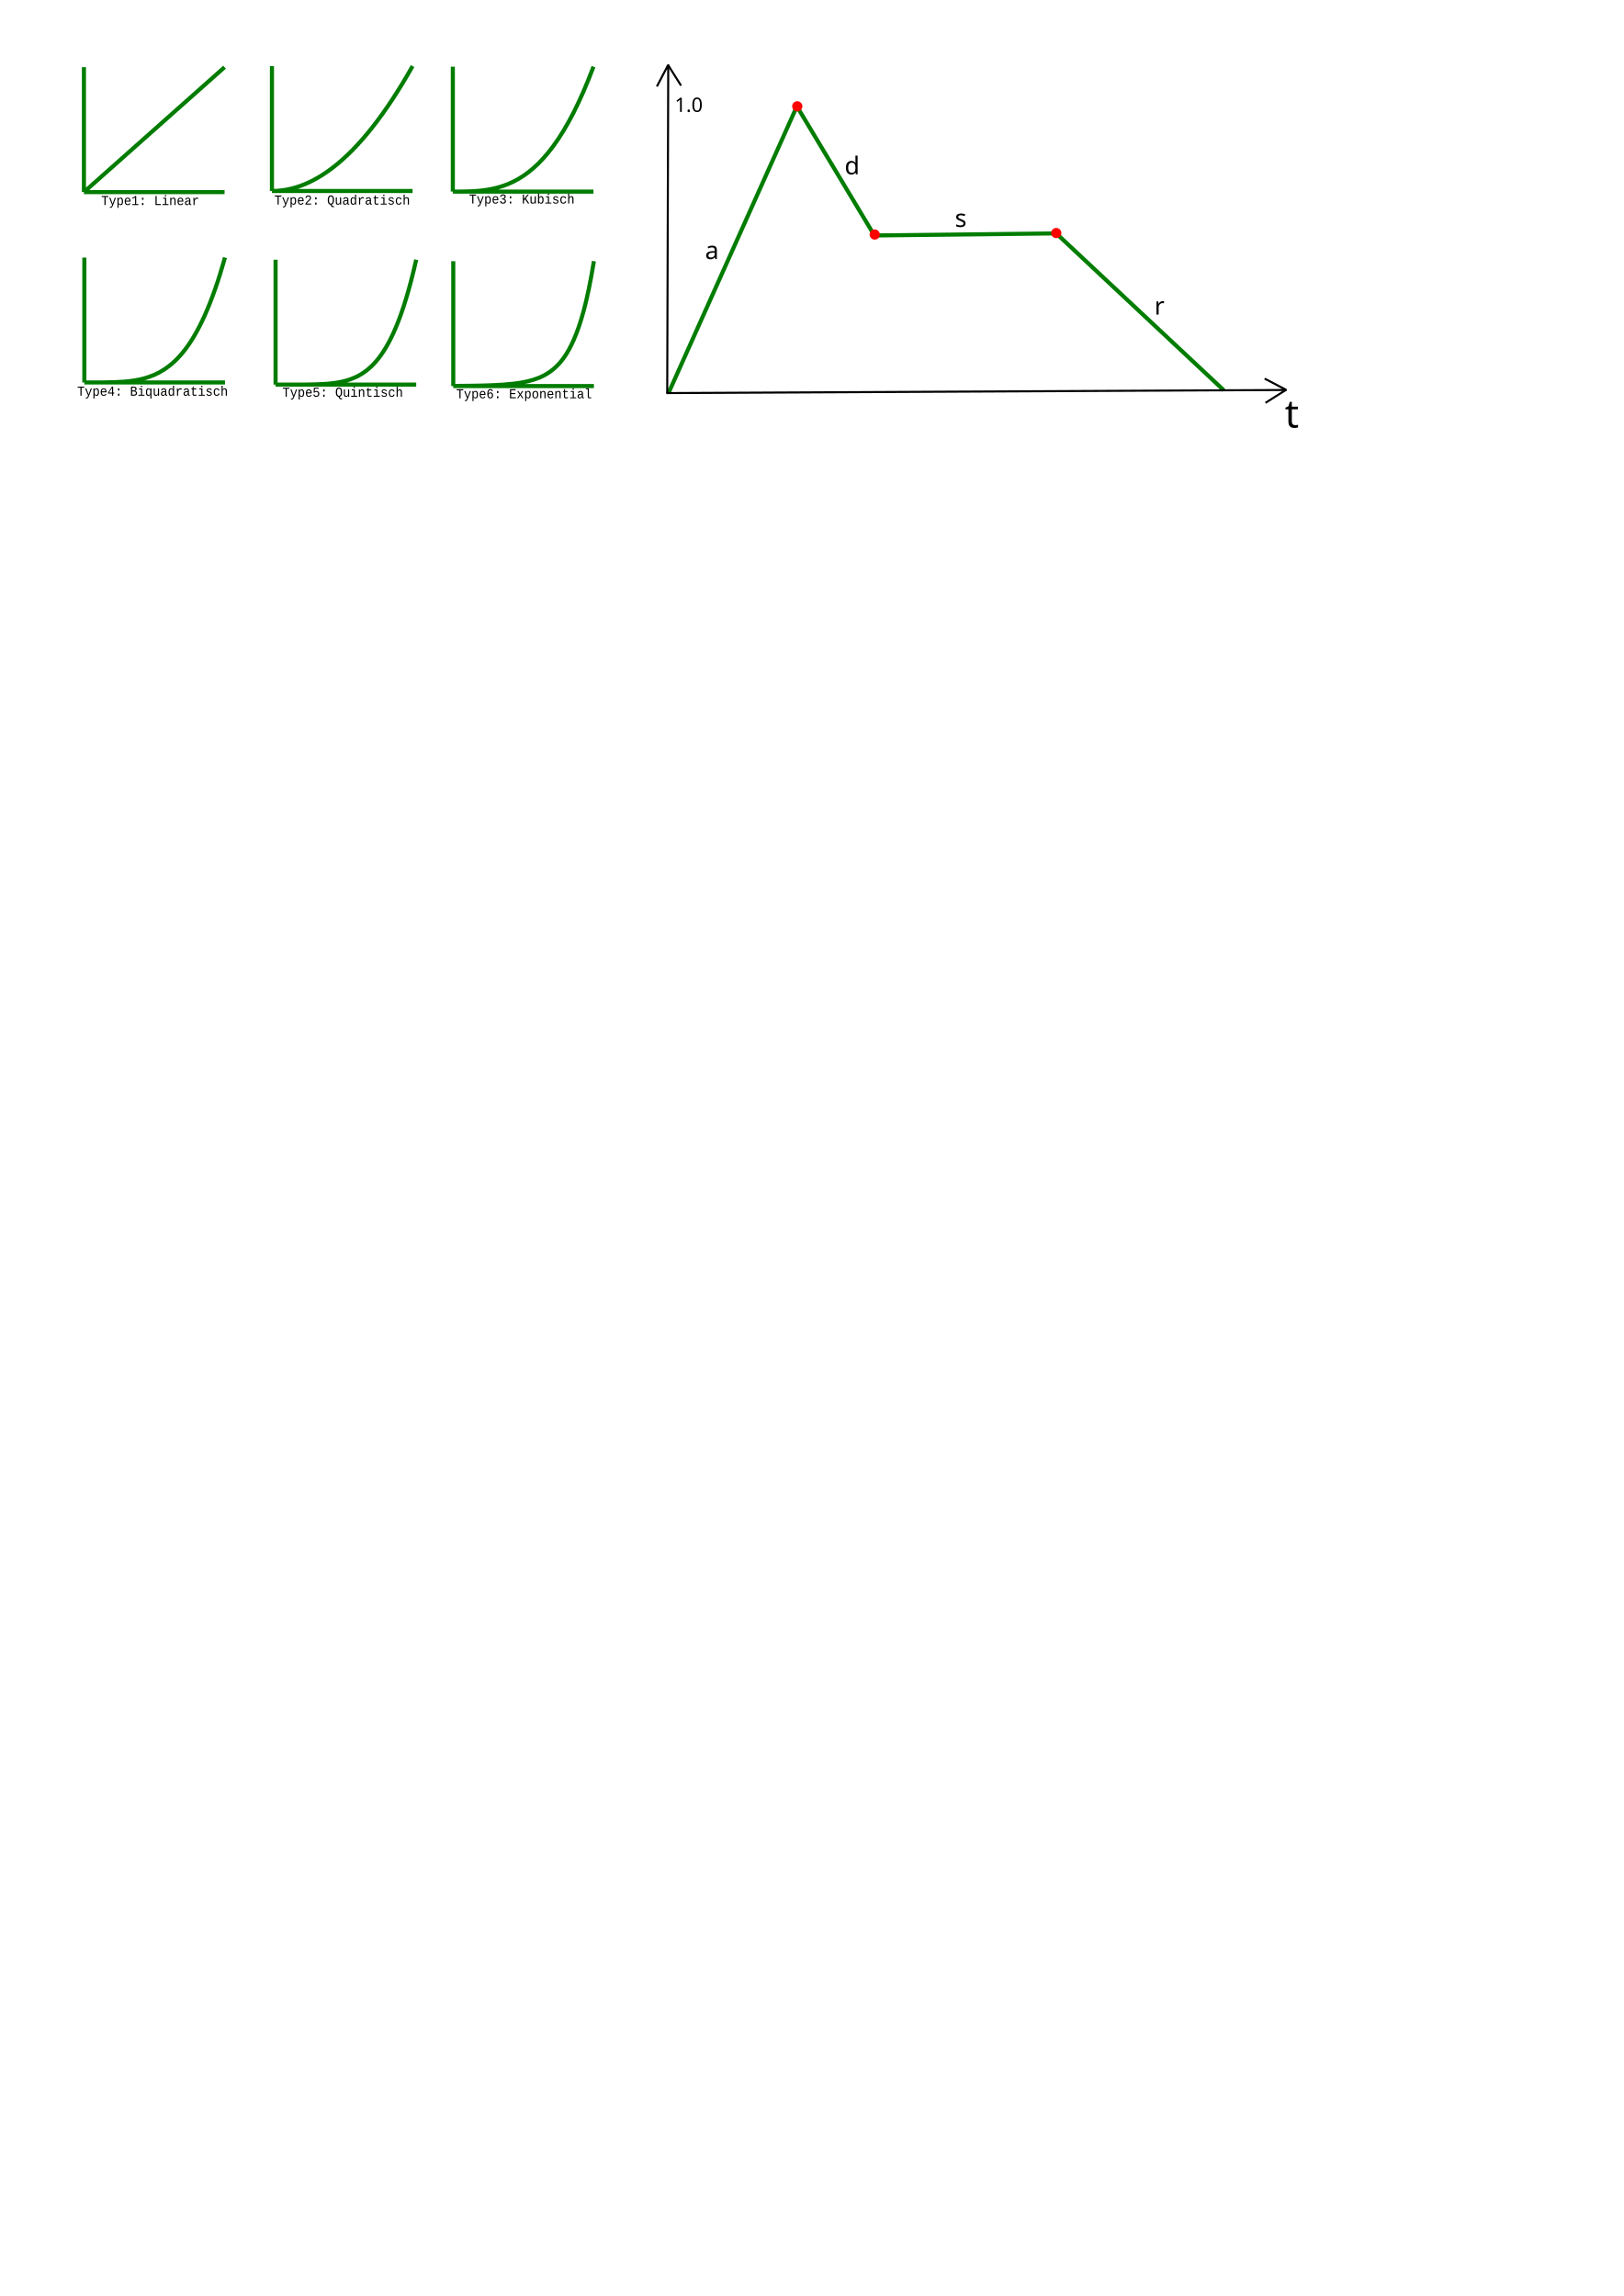
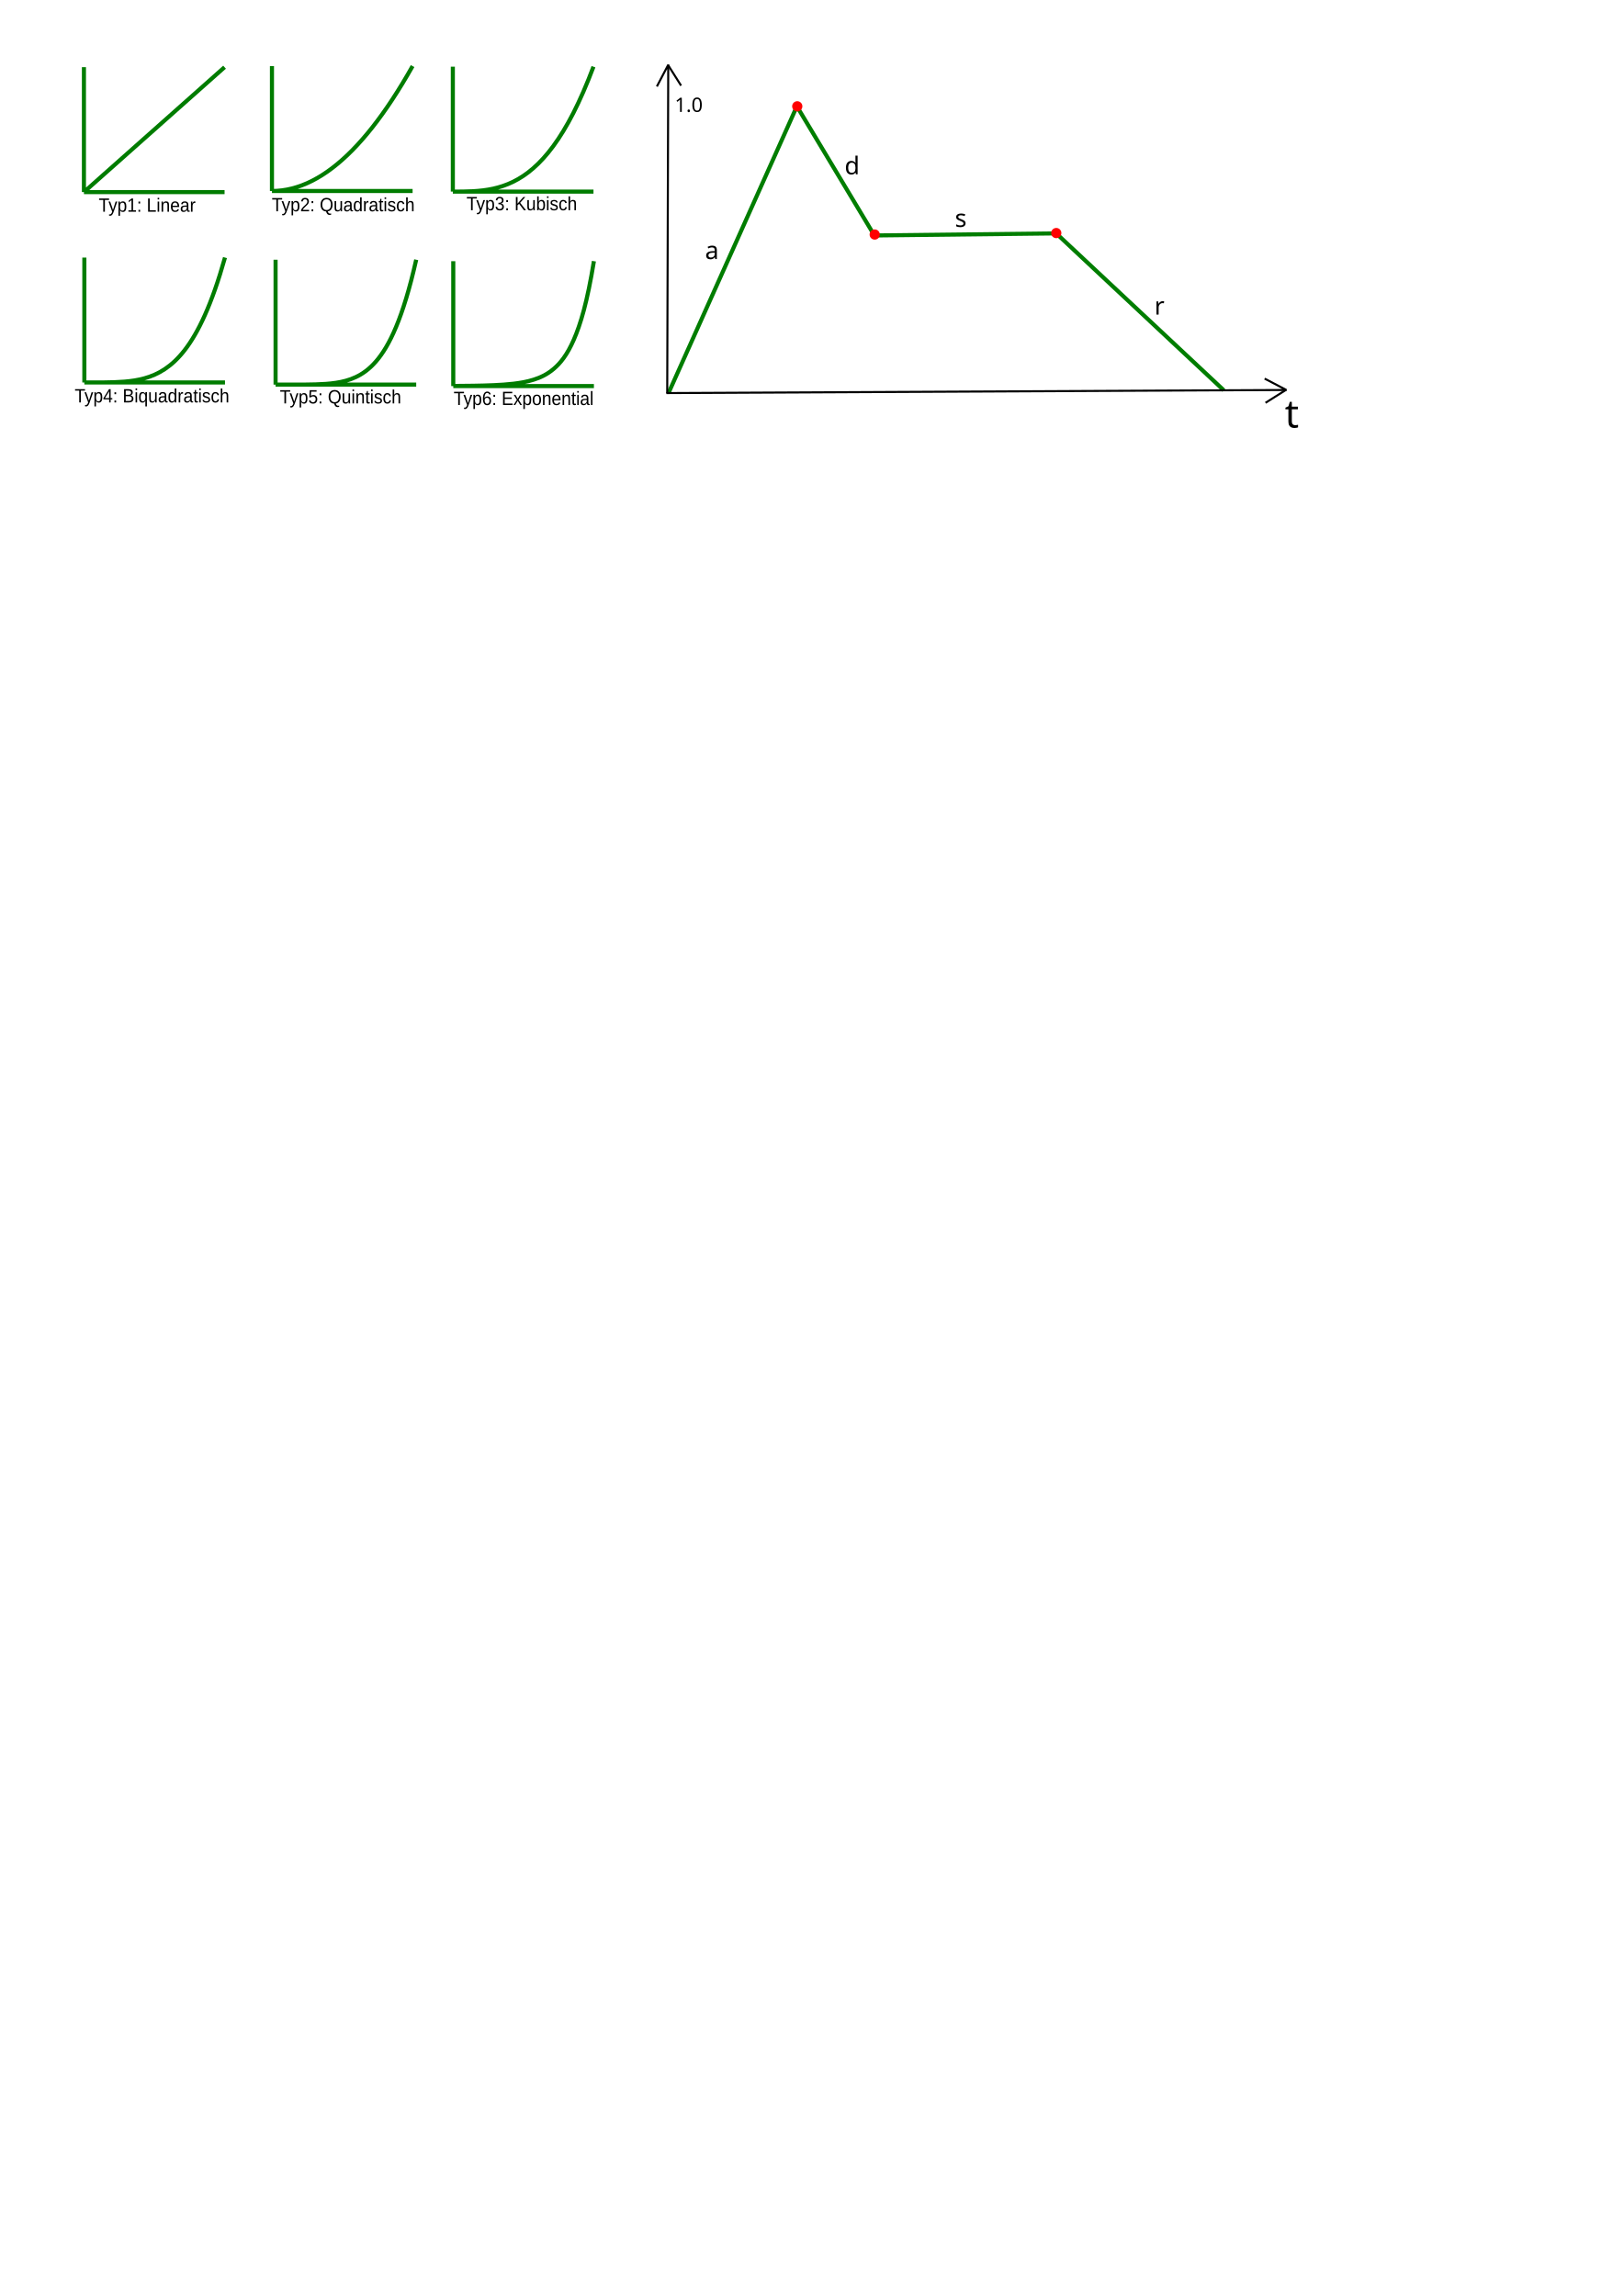
<svg xmlns="http://www.w3.org/2000/svg" width="210mm" height="297mm" id="svg2" version="1.1">
+   <defs>
+     <style type="text/css">
+ 			.text{
+ 				font-size: 12;
+ 			}
+ 		</style>
+   </defs>
  <defs id="defs4" />
  <g id="layer1">
    <g id="g3138" transform="translate(-91.92389,-419.2133)">
      <path style="fill:#ffff00;stroke:#007c00;stroke-width:2;stroke-miterlimit:4;stroke-opacity:1;stroke-dasharray:none;stroke-dashoffset:0" d="m 132.95,513.129 68.75,0 m -68.75,0 0,-61.071 m 0,61.071 c 3.274,-2.908 6.548,-5.816 9.821,-8.724 3.274,-2.908 6.548,-5.816 9.821,-8.724 3.274,-2.908 6.548,-5.816 9.821,-8.724 3.274,-2.908 6.548,-5.816 9.821,-8.724 3.274,-2.908 6.548,-5.816 9.821,-8.724 3.274,-2.908 6.548,-5.816 9.821,-8.724 3.274,-2.908 6.548,-5.816 9.821,-8.724" title="x" id="path4251" />
      <path id="path4272" title="x*x" d="m 224.86,512.593 68.75,0 m -68.75,0 0,-61.071 m 0,61.071 c 3.274,-4.1e-4 6.548,-0.416 9.821,-1.246 3.274,-0.83 6.548,-2.078 9.821,-3.739 3.274,-1.661 6.548,-3.739 9.821,-6.232 3.274,-2.492 6.548,-5.401 9.821,-8.724 3.274,-3.323 6.548,-7.063 9.821,-11.217 3.274,-4.154 6.548,-8.725 9.821,-13.71 3.274,-4.985 6.548,-10.387 9.821,-16.203" style="fill:none;stroke:#007c00;stroke-width:2;stroke-miterlimit:4;stroke-opacity:1;stroke-dasharray:none;stroke-dashoffset:0" />
      <path id="path4313" title="x*x*x" d="m 313.28,512.889 68.75,0 m -68.75,0 0,-61.071 m 0,61.071 c 3.274,0 6.548,-1.8e-4 9.821,-0.178 3.274,-0.178 6.548,-0.535 9.821,-1.246 3.274,-0.712 6.548,-1.781 9.821,-3.383 3.274,-1.602 6.548,-3.74 9.821,-6.588 3.274,-2.848 6.548,-6.411 9.821,-10.861 3.274,-4.45 6.548,-9.794 9.821,-16.203 3.274,-6.409 6.548,-13.889 9.821,-22.612" style="fill:none;stroke:#007c00;stroke-width:2;stroke-miterlimit:4;stroke-opacity:1;stroke-dasharray:none;stroke-dashoffset:0" />
      <path style="fill:none;stroke:#007c00;stroke-width:2;stroke-miterlimit:4;stroke-opacity:1;stroke-dasharray:none;stroke-dashoffset:0" d="m 133.157,606.202 68.75,0 m -68.75,0 0,-61.071 m 0,61.071 c 3.274,0 6.548,0.008 9.821,-0.025 3.274,-0.034 6.548,-0.11 9.821,-0.382 3.274,-0.271 6.548,-0.738 9.821,-1.653 3.274,-0.915 6.548,-2.282 9.821,-4.451 3.274,-2.17 6.548,-5.148 9.821,-9.386 3.274,-4.238 6.548,-9.744 9.821,-17.067 3.274,-7.324 6.548,-16.476 9.821,-28.107" title="x*x*x*x" id="path4334" />
      <path id="path4355" title="x*x*x*x*x" d="m 226.628,607.255 68.75,0 m -68.75,0 0,-61.071 m 0,61.071 c 3.274,0 6.548,0.002 9.821,-0.004 3.274,-0.006 6.548,-0.016 9.821,-0.113 3.274,-0.097 6.548,-0.276 9.821,-0.767 3.274,-0.49 6.548,-1.288 9.821,-2.838 3.274,-1.55 6.548,-3.851 9.821,-7.634 3.274,-3.784 6.548,-9.054 9.821,-16.9 3.274,-7.846 6.548,-18.279 9.821,-32.816" style="fill:none;stroke:#007c00;stroke-width:2;stroke-miterlimit:4;stroke-opacity:1;stroke-dasharray:none;stroke-dashoffset:0" />
      <path style="fill:none;stroke:#007c00;stroke-width:2;stroke-miterlimit:4;stroke-opacity:1;stroke-dasharray:none;stroke-dashoffset:0" d="m 313.49,607.97 68.75,0 m -68.75,0 0,-61.071 m 0,61.012 c 3.274,-0.02 6.548,-0.048 9.821,-0.101 3.274,-0.053 6.548,-0.129 9.821,-0.272 3.274,-0.143 6.548,-0.347 9.821,-0.731 3.274,-0.384 6.548,-0.935 9.821,-1.968 3.274,-1.033 6.548,-2.517 9.821,-5.297 3.274,-2.781 6.548,-6.774 9.821,-14.259 3.274,-7.485 6.548,-18.236 9.821,-38.383" title="pow(2., 10. * (x -1.0))" id="path4687" />
-       <text transform="scale(0.9565208,1.045456)" id="text2996" y="496.863" x="147.856" style="font-size:6.419px;font-style:normal;font-weight:normal;line-height:125%;letter-spacing:0px;word-spacing:0px;fill:#000000;fill-opacity:1;stroke:none;font-family:Sans" xml:space="preserve">
-         <tspan style="font-style:normal;font-variant:normal;font-weight:normal;font-stretch:normal;font-family:Courier New;-inkscape-font-specification:Courier New" y="496.863" x="147.856" id="tspan2998">Type1: Linear</tspan>
+       <text transform="scale(0.9565208,1.045456)" id="text2996" y="500.003" x="146.536" xml:space="preserve" class="text" style="font-size:9px;font-style:normal;font-variant:normal;font-weight:normal;font-stretch:normal;font-family:Arial;-inkscape-font-specification:Arial">
+         <tspan style="font-size:9px;font-style:normal;font-variant:normal;font-weight:normal;font-stretch:normal;font-family:Arial;-inkscape-font-specification:Arial" y="500.003" x="146.536" id="tspan2998">Typ1: Linear</tspan>
      </text>
-       <text transform="scale(0.9565208,1.045456)" id="text2996-6" y="496.656" x="236.315" style="font-size:6.419px;font-style:normal;font-weight:normal;line-height:125%;letter-spacing:0px;word-spacing:0px;fill:#000000;fill-opacity:1;stroke:none;font-family:Sans" xml:space="preserve">
-         <tspan style="font-style:normal;font-variant:normal;font-weight:normal;font-stretch:normal;font-family:Courier New;-inkscape-font-specification:Courier New" y="496.656" x="236.315" id="tspan2998-7">Type2: Quadratisch</tspan>
+       <text transform="scale(0.9565208,1.045456)" id="text2996-6" y="499.796" x="234.995" xml:space="preserve" class="text" style="font-size:9px;font-style:normal;font-variant:normal;font-weight:normal;font-stretch:normal;font-family:Arial;-inkscape-font-specification:Arial">
+         <tspan style="font-size:9px;font-style:normal;font-variant:normal;font-weight:normal;font-stretch:normal;font-family:Arial;-inkscape-font-specification:Arial" y="499.796" x="234.995" id="tspan2998-7">Typ2: Quadratisch</tspan>
      </text>
-       <text transform="scale(0.9565208,1.045456)" id="text2996-6-4" y="586.032" x="135.577" style="font-size:6.419px;font-style:normal;font-weight:normal;line-height:125%;letter-spacing:0px;word-spacing:0px;fill:#000000;fill-opacity:1;stroke:none;font-family:Sans" xml:space="preserve">
-         <tspan style="font-style:normal;font-variant:normal;font-weight:normal;font-stretch:normal;font-family:Courier New;-inkscape-font-specification:Courier New" y="586.032" x="135.577" id="tspan2998-7-3">Type4: Biquadratisch</tspan>
+       <text transform="scale(0.9565208,1.045456)" id="text2996-6-4" y="589.172" x="134.257" xml:space="preserve" class="text" style="font-size:9px;font-style:normal;font-variant:normal;font-weight:normal;font-stretch:normal;font-family:Arial;-inkscape-font-specification:Arial">
+         <tspan style="font-size:9px;font-style:normal;font-variant:normal;font-weight:normal;font-stretch:normal;font-family:Arial;-inkscape-font-specification:Arial" y="589.172" x="134.257" id="tspan2998-7-3">Typ4: Biquadratisch</tspan>
      </text>
-       <text transform="scale(0.9565208,1.045456)" id="text2996-6-4-7" y="496.173" x="335.814" style="font-size:6.419px;font-style:normal;font-weight:normal;line-height:125%;letter-spacing:0px;word-spacing:0px;fill:#000000;fill-opacity:1;stroke:none;font-family:Sans" xml:space="preserve">
-         <tspan style="font-style:normal;font-variant:normal;font-weight:normal;font-stretch:normal;font-family:Courier New;-inkscape-font-specification:Courier New" y="496.173" x="335.814" id="tspan2998-7-3-7">Type3: Kubisch</tspan>
+       <text transform="scale(0.9565208,1.045456)" id="text2996-6-4-7" y="499.313" x="334.494" xml:space="preserve" class="text" style="font-size:9px;font-style:normal;font-variant:normal;font-weight:normal;font-stretch:normal;font-family:Arial;-inkscape-font-specification:Arial">
+         <tspan style="font-size:9px;font-style:normal;font-variant:normal;font-weight:normal;font-stretch:normal;font-family:Arial;-inkscape-font-specification:Arial" y="499.313" x="334.494" id="tspan2998-7-3-7">Typ3: Kubisch</tspan>
      </text>
-       <text transform="scale(0.9565208,1.045456)" id="text2996-6-4-7-5" y="586.515" x="240.433" style="font-size:6.419px;font-style:normal;font-weight:normal;line-height:125%;letter-spacing:0px;word-spacing:0px;fill:#000000;fill-opacity:1;stroke:none;font-family:Sans" xml:space="preserve">
-         <tspan style="font-style:normal;font-variant:normal;font-weight:normal;font-stretch:normal;font-family:Courier New;-inkscape-font-specification:Courier New" y="586.515" x="240.433" id="tspan2998-7-3-7-8">Type5: Quintisch</tspan>
+       <text transform="scale(0.9565208,1.045456)" id="text2996-6-4-7-5" y="589.656" x="239.113" xml:space="preserve" class="text" style="font-size:9px;font-style:normal;font-variant:normal;font-weight:normal;font-stretch:normal;font-family:Arial;-inkscape-font-specification:Arial">
+         <tspan style="font-size:9px;font-style:normal;font-variant:normal;font-weight:normal;font-stretch:normal;font-family:Arial;-inkscape-font-specification:Arial" y="589.656" x="239.113" id="tspan2998-7-3-7-8">Typ5: Quintisch</tspan>
      </text>
-       <text transform="scale(0.9565208,1.045456)" id="text2996-6-4-7-5-4" y="587.24" x="329.254" style="font-size:6.419px;font-style:normal;font-weight:normal;line-height:125%;letter-spacing:0px;word-spacing:0px;fill:#000000;fill-opacity:1;stroke:none;font-family:Sans" xml:space="preserve">
-         <tspan style="font-style:normal;font-variant:normal;font-weight:normal;font-stretch:normal;font-family:Courier New;-inkscape-font-specification:Courier New" y="587.24" x="329.254" id="tspan2998-7-3-7-8-7">Type6: Exponential</tspan>
+       <text transform="scale(0.9565208,1.045456)" id="text2996-6-4-7-5-4" y="590.38" x="327.934" xml:space="preserve" class="text" style="font-size:9px;font-style:normal;font-variant:normal;font-weight:normal;font-stretch:normal;font-family:Arial;-inkscape-font-specification:Arial">
+         <tspan style="font-size:9px;font-style:normal;font-variant:normal;font-weight:normal;font-stretch:normal;font-family:Arial;-inkscape-font-specification:Arial" y="590.38" x="327.934" id="tspan2998-7-3-7-8-7">Typ6: Exponential</tspan>
      </text>
    </g>
    <g id="g5176" transform="translate(2.142857,-2.857143)">
      <path id="path3928" d="m 324.764,194.743 62.629,-139.906 37.881,63.135 88.893,-1.01 81.909,76.71" style="fill:none;stroke:#007d00;stroke-width:2;stroke-linecap:butt;stroke-linejoin:miter;stroke-miterlimit:4;stroke-opacity:1;stroke-dasharray:none" />
      <g transform="translate(0.2525381,3.430929)" id="g3934">
        <path style="fill:none;stroke:#000000;stroke-width:1px;stroke-linecap:butt;stroke-linejoin:miter;stroke-opacity:1" d="m 323.754,191.712 0.505,-160.614 -5.556,10.607" id="path3930" />
        <path style="fill:none;stroke:#000000;stroke-width:1px;stroke-linecap:butt;stroke-linejoin:miter;stroke-opacity:1" d="m 324.107,31.112 6.429,10.179" id="path3932" />
      </g>
      <g transform="matrix(0,1,-1,0,657.753,-130.739)" id="g3938">
        <path id="path3940" d="M 325.774,334.144 324.259,31.098 318.703,41.705" style="fill:none;stroke:#000000;stroke-width:1px;stroke-linecap:butt;stroke-linejoin:miter;stroke-opacity:1" />
        <path id="path3942" d="m 324.107,31.112 6.429,10.179" style="fill:none;stroke:#000000;stroke-width:1px;stroke-linecap:butt;stroke-linejoin:miter;stroke-opacity:1" />
      </g>
      <text id="text3944" y="57.56" x="327.672" style="font-size:9.711px;font-style:normal;font-weight:normal;line-height:125%;letter-spacing:0px;word-spacing:0px;fill:#000000;fill-opacity:1;stroke:none;font-family:Sans" xml:space="preserve">
        <tspan y="57.56" x="327.672" id="tspan3946">1.0</tspan>
      </text>
      <text id="text3948" y="211.915" x="625.889" style="font-size:19.106px;font-style:normal;font-weight:normal;line-height:125%;letter-spacing:0px;word-spacing:0px;fill:#000000;fill-opacity:1;stroke:none;font-family:Sans" xml:space="preserve">
        <tspan y="211.915" x="625.889" id="tspan3950">t</tspan>
      </text>
      <path transform="matrix(0.8999541,0,0,0.8249579,39.16824,12.09871)" d="m 389.919,51.806 c 0,1.674 -1.244,3.03 -2.778,3.03 -1.534,0 -2.778,-1.357 -2.778,-3.03 0,-1.674 1.244,-3.03 2.778,-3.03 1.534,0 2.778,1.357 2.778,3.03 z" id="path3952" style="fill:#ff0000;fill-opacity:1;stroke:none" />
      <path style="fill:#ff0000;fill-opacity:1;stroke:none" id="path3954" d="m 389.919,51.806 c 0,1.674 -1.244,3.03 -2.778,3.03 -1.534,0 -2.778,-1.357 -2.778,-3.03 0,-1.674 1.244,-3.03 2.778,-3.03 1.534,0 2.778,1.357 2.778,3.03 z" transform="matrix(0.8999541,0,0,0.8249579,77.02538,74.77728)" />
      <path transform="matrix(0.8999541,0,0,0.8249579,165.7754,74.06299)" d="m 389.919,51.806 c 0,1.674 -1.244,3.03 -2.778,3.03 -1.534,0 -2.778,-1.357 -2.778,-3.03 0,-1.674 1.244,-3.03 2.778,-3.03 1.534,0 2.778,1.357 2.778,3.03 z" id="path3956" style="fill:#ff0000;fill-opacity:1;stroke:none" />
      <text id="text3958" y="129.505" x="342.5" style="font-size:12px;font-style:normal;font-weight:normal;line-height:125%;letter-spacing:0px;word-spacing:0px;fill:#000000;fill-opacity:1;stroke:none;font-family:Sans" xml:space="preserve">
        <tspan y="129.505" x="342.5" id="tspan3960">a</tspan>
      </text>
      <text xml:space="preserve" style="font-size:12px;font-style:normal;font-weight:normal;line-height:125%;letter-spacing:0px;word-spacing:0px;fill:#000000;fill-opacity:1;stroke:none;font-family:Sans" x="410.714" y="88.076" id="text3962">
        <tspan id="tspan3964" x="410.714" y="88.076">d</tspan>
      </text>
      <text id="text3966" y="113.791" x="464.643" style="font-size:12px;font-style:normal;font-weight:normal;line-height:125%;letter-spacing:0px;word-spacing:0px;fill:#000000;fill-opacity:1;stroke:none;font-family:Sans" xml:space="preserve">
        <tspan y="113.791" x="464.643" id="tspan3968">s</tspan>
      </text>
      <text xml:space="preserve" style="font-size:12px;font-style:normal;font-weight:normal;line-height:125%;letter-spacing:0px;word-spacing:0px;fill:#000000;fill-opacity:1;stroke:none;font-family:Sans" x="562.143" y="156.648" id="text3970">
        <tspan id="tspan3972" x="562.143" y="156.648">r</tspan>
      </text>
    </g>
  </g>
</svg>
